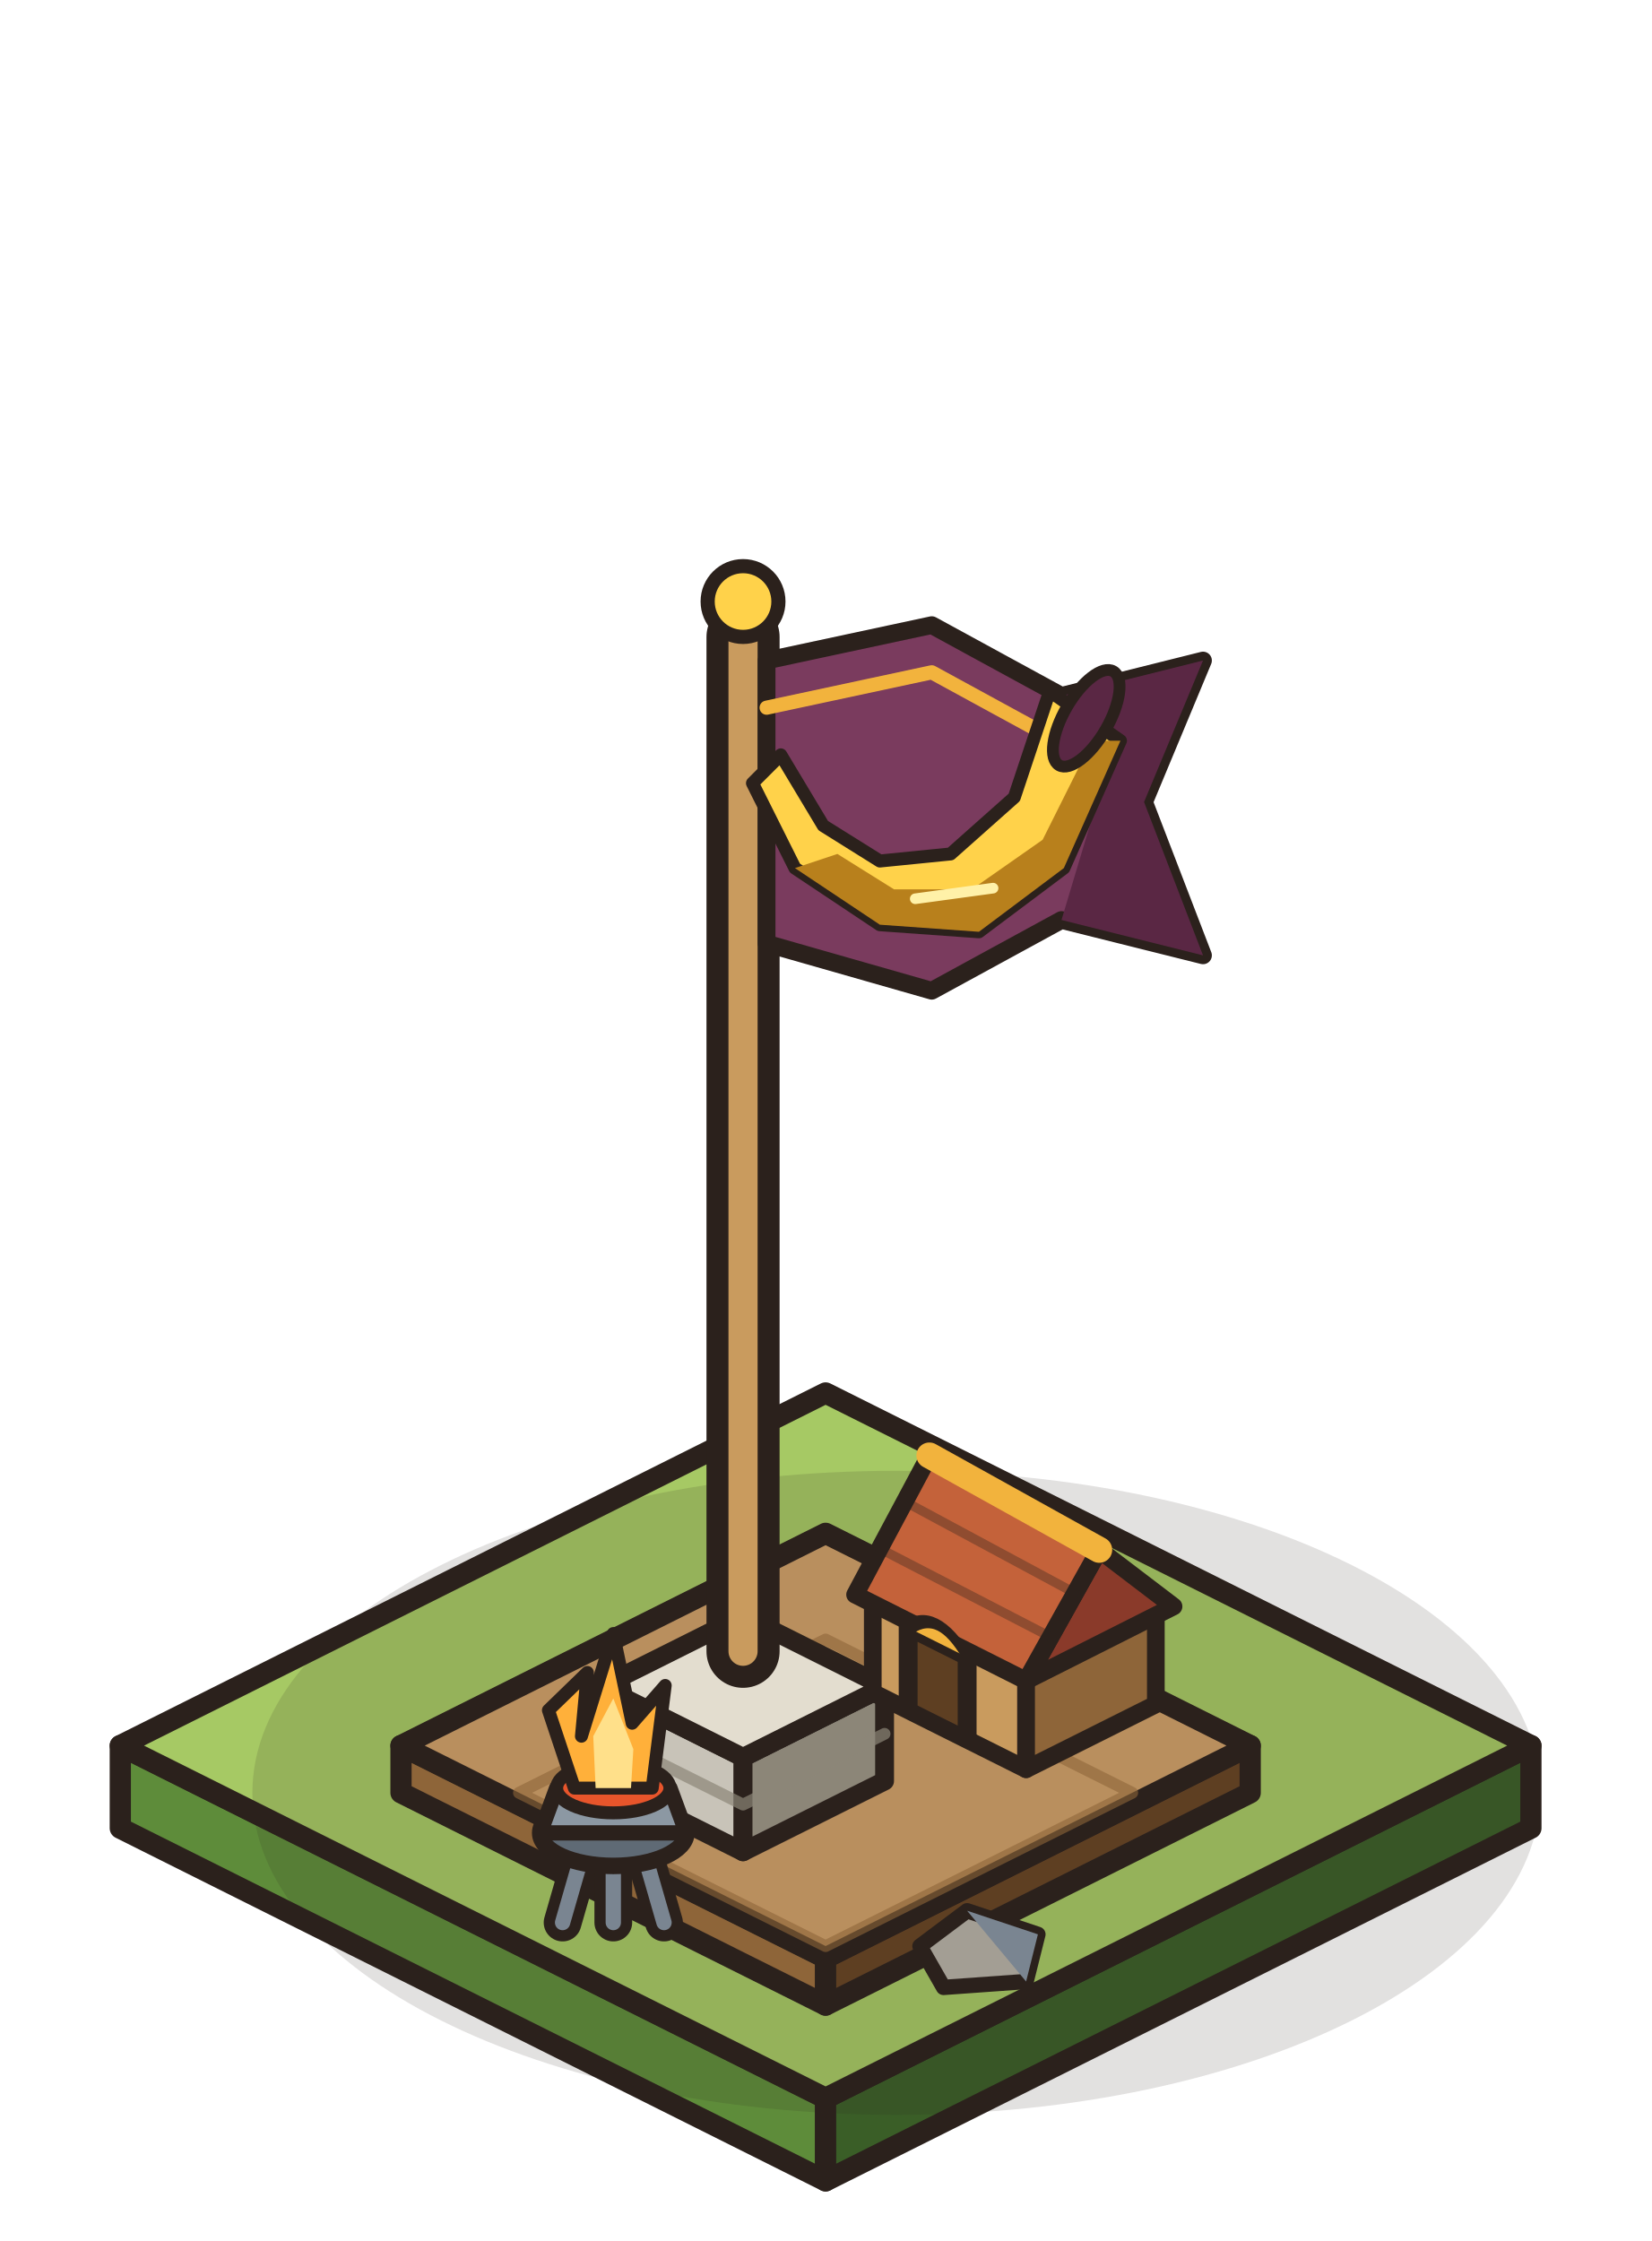
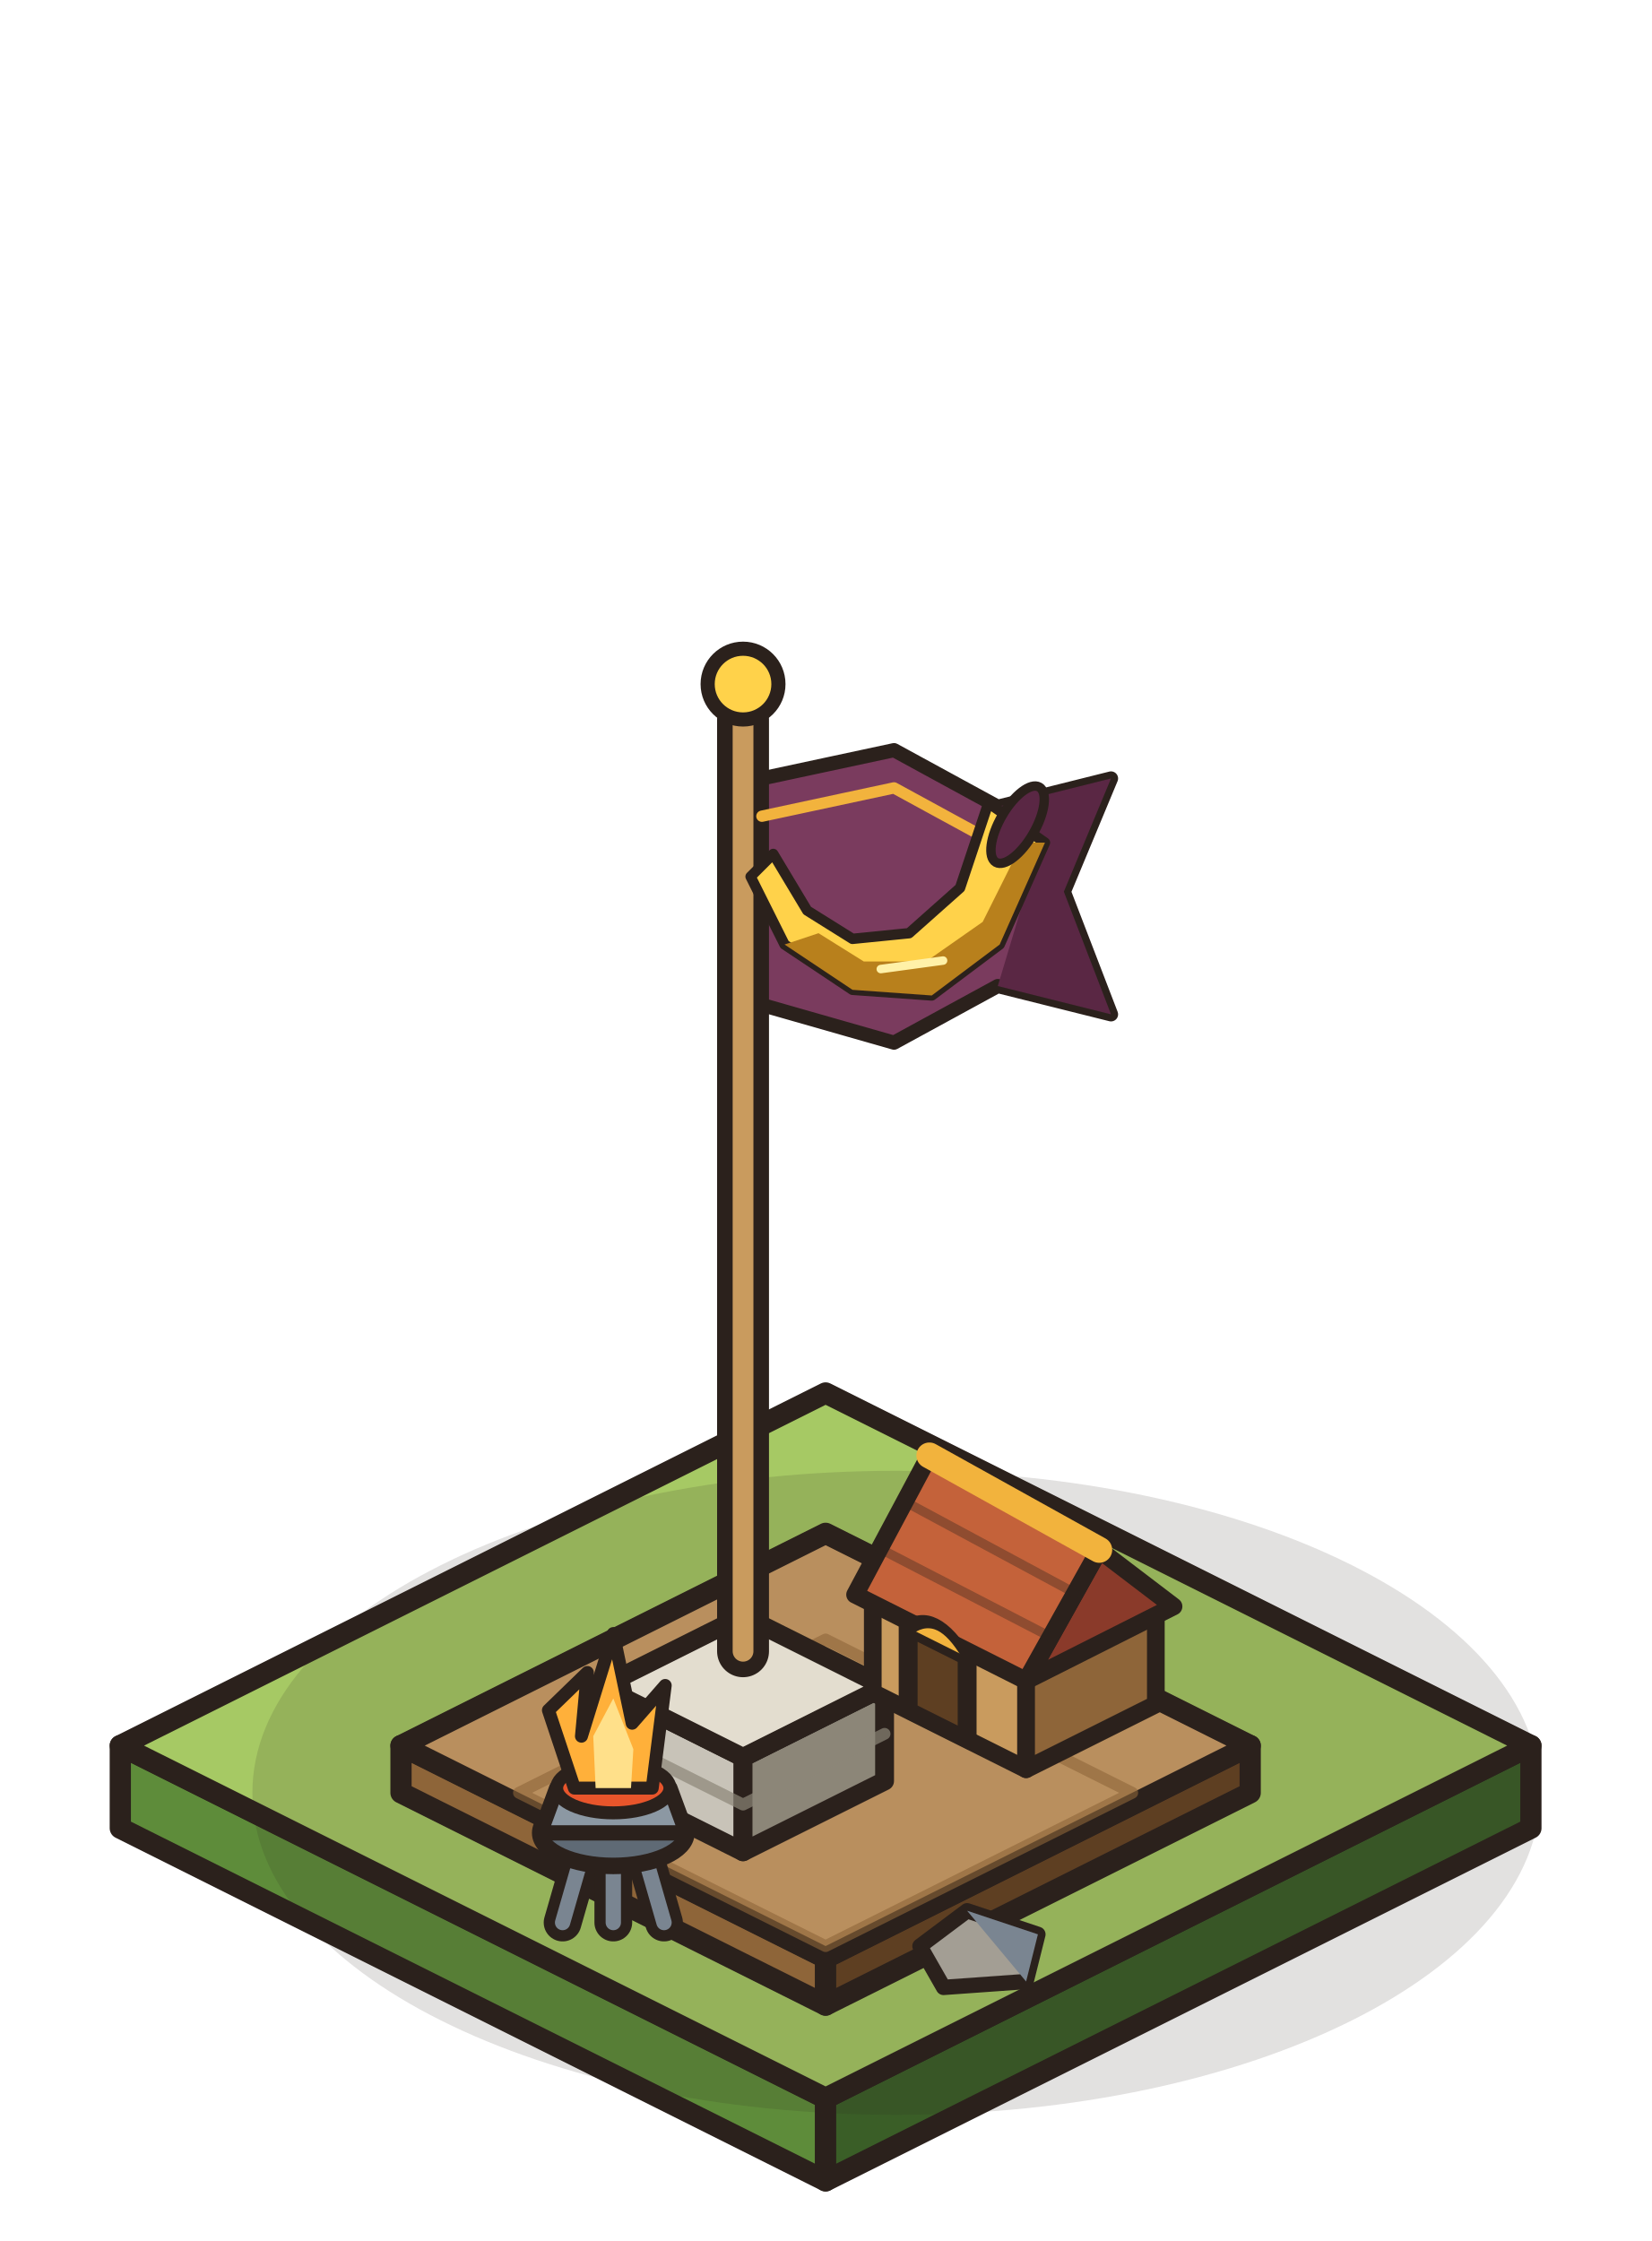
<svg xmlns="http://www.w3.org/2000/svg" viewBox="-70 -122 140 190" width="280" height="380">
  <path d="M-59.8 26L0 55.9L0 62.9L-59.8 33Z" fill="#5E8C3A" stroke="#2B211C" stroke-width="1.8" stroke-linejoin="round" />
  <path d="M59.8 26L0 55.9L0 62.9L59.8 33Z" fill="#3A5E27" stroke="#2B211C" stroke-width="1.8" stroke-linejoin="round" />
  <path d="M0 -3.9L59.8 26L0 55.9L-59.8 26Z" fill="#A6C964" stroke="#2B211C" stroke-width="1.8" stroke-linejoin="round" />
  <ellipse cx="6" cy="30" rx="54.6" ry="27.3" fill="#2B211C" opacity="0.14" />
  <g stroke="#2B211C" stroke-width="1.6" stroke-linejoin="round" stroke-linecap="round">
    <path d="M-36 30L0 48L0 44L-36 26Z" fill="#8E6539" stroke-width="1.8" />
    <path d="M0 48L36 30L36 26L0 44Z" fill="#5E3F22" stroke-width="1.8" />
    <path d="M-36 26L0 44L36 26L0 8Z" fill="#B98F5E" stroke-width="1.8" />
    <path d="M0 17L26 30L0 43L-26 30L0 17" fill="none" stroke="#8E6539" stroke-width="1" opacity="0.6" />
    <path d="M-19 29L-7 35L-7 27L-19 21Z" fill="#C8C3B8" />
    <path d="M-7 35L5 29L5 21L-7 27Z" fill="#8C8678" />
    <path d="M-19 21L-7 27L5 21L-7 15Z" fill="#E3DDCF" />
    <path d="M-19 25L-7 31L5 25" fill="none" stroke="#8C8678" stroke-width="1" opacity="0.7" />
-     <path d="M-7 18L-7 -68" fill="none" stroke="#2B211C" stroke-width="6.2" />
-     <path d="M-7 18L-7 -68" fill="none" stroke="#C99B5E" stroke-width="2.47" />
-     <circle cx="-7" cy="-71" r="3" fill="#FFD24A" stroke-width="1.2" />
-     <path d="M-5 -66L9 -69L20 -63L32 -66L27 -54L32 -41L20 -44L9 -38L-5 -42Z" fill="#7A3B5E" stroke-width="1.5" />
-     <path d="M20 -63L32 -66L27 -54L32 -41L20 -44L23 -54Z" fill="#5A2744" stroke="none" />
-     <path d="M-5 -62L9 -65L20 -59" fill="none" stroke="#F2B33D" stroke-width="1.2" />
-     <path d="M-6.2 -55.6L-2.6 -48.4L4.6 -43.6L13 -43L20.2 -48.4L25 -59.2L19 -63.4L16 -54.4L10.6 -49.6L4.6 -49L-0.2 -52L-3.8 -58Z" fill="#FFD24A" stroke-width="1.1" />
-     <path d="M-2.6 -48.4L4.6 -43.6L13 -43L20.2 -48.4L25 -59.2L22.6 -59.2L18.4 -50.8L12.4 -46.6L5.8 -46.6L1 -49.6Z" fill="#B8801C" stroke="none" />
-     <ellipse cx="22.1" cy="-61.1" rx="1.9" ry="4.6" transform="rotate(30 22.1 -61.1)" fill="#5A2744" stroke="#2B211C" stroke-width="1" />
-     <path d="M7.6 -45.8L14.2 -46.7" fill="none" stroke="#FFF1A8" stroke-width="0.9" />
+     <path d="M-7 18L-7 -61" fill="none" stroke="#2B211C" stroke-width="4.4" />
+     <path d="M-7 18L-7 -61" fill="none" stroke="#C99B5E" stroke-width="1.76" />
+     <circle cx="-7" cy="-64" r="3" fill="#FFD24A" stroke-width="1.2" />
+     <g transform="translate(-7 -56) scale(0.8) translate(7 66)">
+       <path d="M-5 -66L9 -69L20 -63L32 -66L27 -54L32 -41L20 -44L9 -38L-5 -42Z" fill="#7A3B5E" stroke-width="1.5" />
+       <path d="M20 -63L32 -66L27 -54L32 -41L20 -44L23 -54Z" fill="#5A2744" stroke="none" />
+       <path d="M-5 -62L9 -65L20 -59" fill="none" stroke="#F2B33D" stroke-width="1.2" />
+       <path d="M-6.2 -55.6L-2.6 -48.4L4.6 -43.6L13 -43L20.2 -48.4L25 -59.2L19 -63.4L16 -54.4L10.6 -49.6L4.6 -49L-0.2 -52L-3.8 -58Z" fill="#FFD24A" stroke-width="1.1" />
+       <path d="M-2.6 -48.4L4.6 -43.6L13 -43L20.2 -48.4L25 -59.2L22.6 -59.2L18.4 -50.8L12.4 -46.6L5.8 -46.6L1 -49.6Z" fill="#B8801C" stroke="none" />
+       <ellipse cx="22.1" cy="-61.1" rx="1.9" ry="4.6" transform="rotate(30 22.1 -61.1)" fill="#5A2744" stroke="#2B211C" stroke-width="1" />
+       <path d="M7.6 -45.8L14.2 -46.7" fill="none" stroke="#FFF1A8" stroke-width="0.9" />
+     </g>
    <path d="M4 21.5L17 28L17 19L4 12.5Z" fill="#C99B5E" stroke-width="1.5" />
    <path d="M17 28L28 22.5L28 13.5L17 19Z" fill="#8E6539" stroke-width="1.5" />
    <path d="M4 12.5L17 19L28 13.5L15 7Z" fill="#B9854F" stroke-width="1.5" />
    <path d="M17 20.5L29.5 14.2L23.2 9.4Z" fill="#8A3A2A" stroke-width="1.5" />
    <path d="M2.5 13.2L17 20.5L23.2 9.4L8.8 1.4Z" fill="#C4623A" stroke-width="1.5" />
    <path d="M4.6 9.3L19.1 16.8" fill="none" stroke="#2B211C" stroke-width="0.8" opacity="0.35" />
    <path d="M6.7 5.3L21.2 13.1" fill="none" stroke="#2B211C" stroke-width="0.8" opacity="0.35" />
    <path d="M8.8 1.4L23.2 9.4" fill="none" stroke="#F2B33D" stroke-width="2.2" />
    <g transform="matrix(1 .5 0 -1 0 19.5)">
      <rect x="7" y="0" width="5" height="7" fill="#5E3F22" />
      <path d="M7 7Q9.5 10 12 7" fill="#F2B33D" stroke-width="1" />
    </g>
    <path d="M-22.3 41L-20.4 34.4" fill="none" stroke="#2B211C" stroke-width="3.2" />
    <path d="M-22.3 41L-20.4 34.4" fill="none" stroke="#7A8591" stroke-width="1.3" />
    <path d="M-13.7 41L-15.6 34.4" fill="none" stroke="#2B211C" stroke-width="3.2" />
    <path d="M-13.7 41L-15.6 34.4" fill="none" stroke="#7A8591" stroke-width="1.3" />
    <path d="M-18 41L-18 34.4" fill="none" stroke="#2B211C" stroke-width="3.2" />
    <path d="M-18 41L-18 34.4" fill="none" stroke="#7A8591" stroke-width="1.3" />
    <ellipse cx="-18" cy="33.4" rx="6.2" ry="2.8" fill="#5F6A75" stroke-width="1.4" />
    <path d="M-24.2 33.4L-22.8 29.6L-13.2 29.6L-11.8 33.4Z" fill="#8C98A3" stroke-width="1.3" />
    <ellipse cx="-18" cy="29.6" rx="4.8" ry="2.1" fill="#E8552B" stroke-width="1.1" />
    <path d="M-21.3 29.6L-23.5 23L-20.2 19.8L-20.7 25.2L-18 16.5L-16.4 24.1L-13.6 20.9L-14.7 29.6Z" fill="#FFB03A" stroke-width="1.1" />
    <path d="M-19.5 29.6L-19.7 25.2L-18 22L-16.3 26.3L-16.5 29.6Z" fill="#FFE08A" stroke="none" />
    <path d="M8 43L12 40L18 42L17 46L10 46.5Z" fill="#A39E94" stroke-width="1.3" />
    <path d="M12 40L18 42L17 46Z" fill="#7A8591" stroke="none" />
    <path d="M0 -4L1 -1L4 0L1 1L0 4L-1 1L-4 0L-1 -1Z" fill="#FFF7C2" stroke="none" transform="translate(-3 -62) scale(0)" />
  </g>
</svg>
